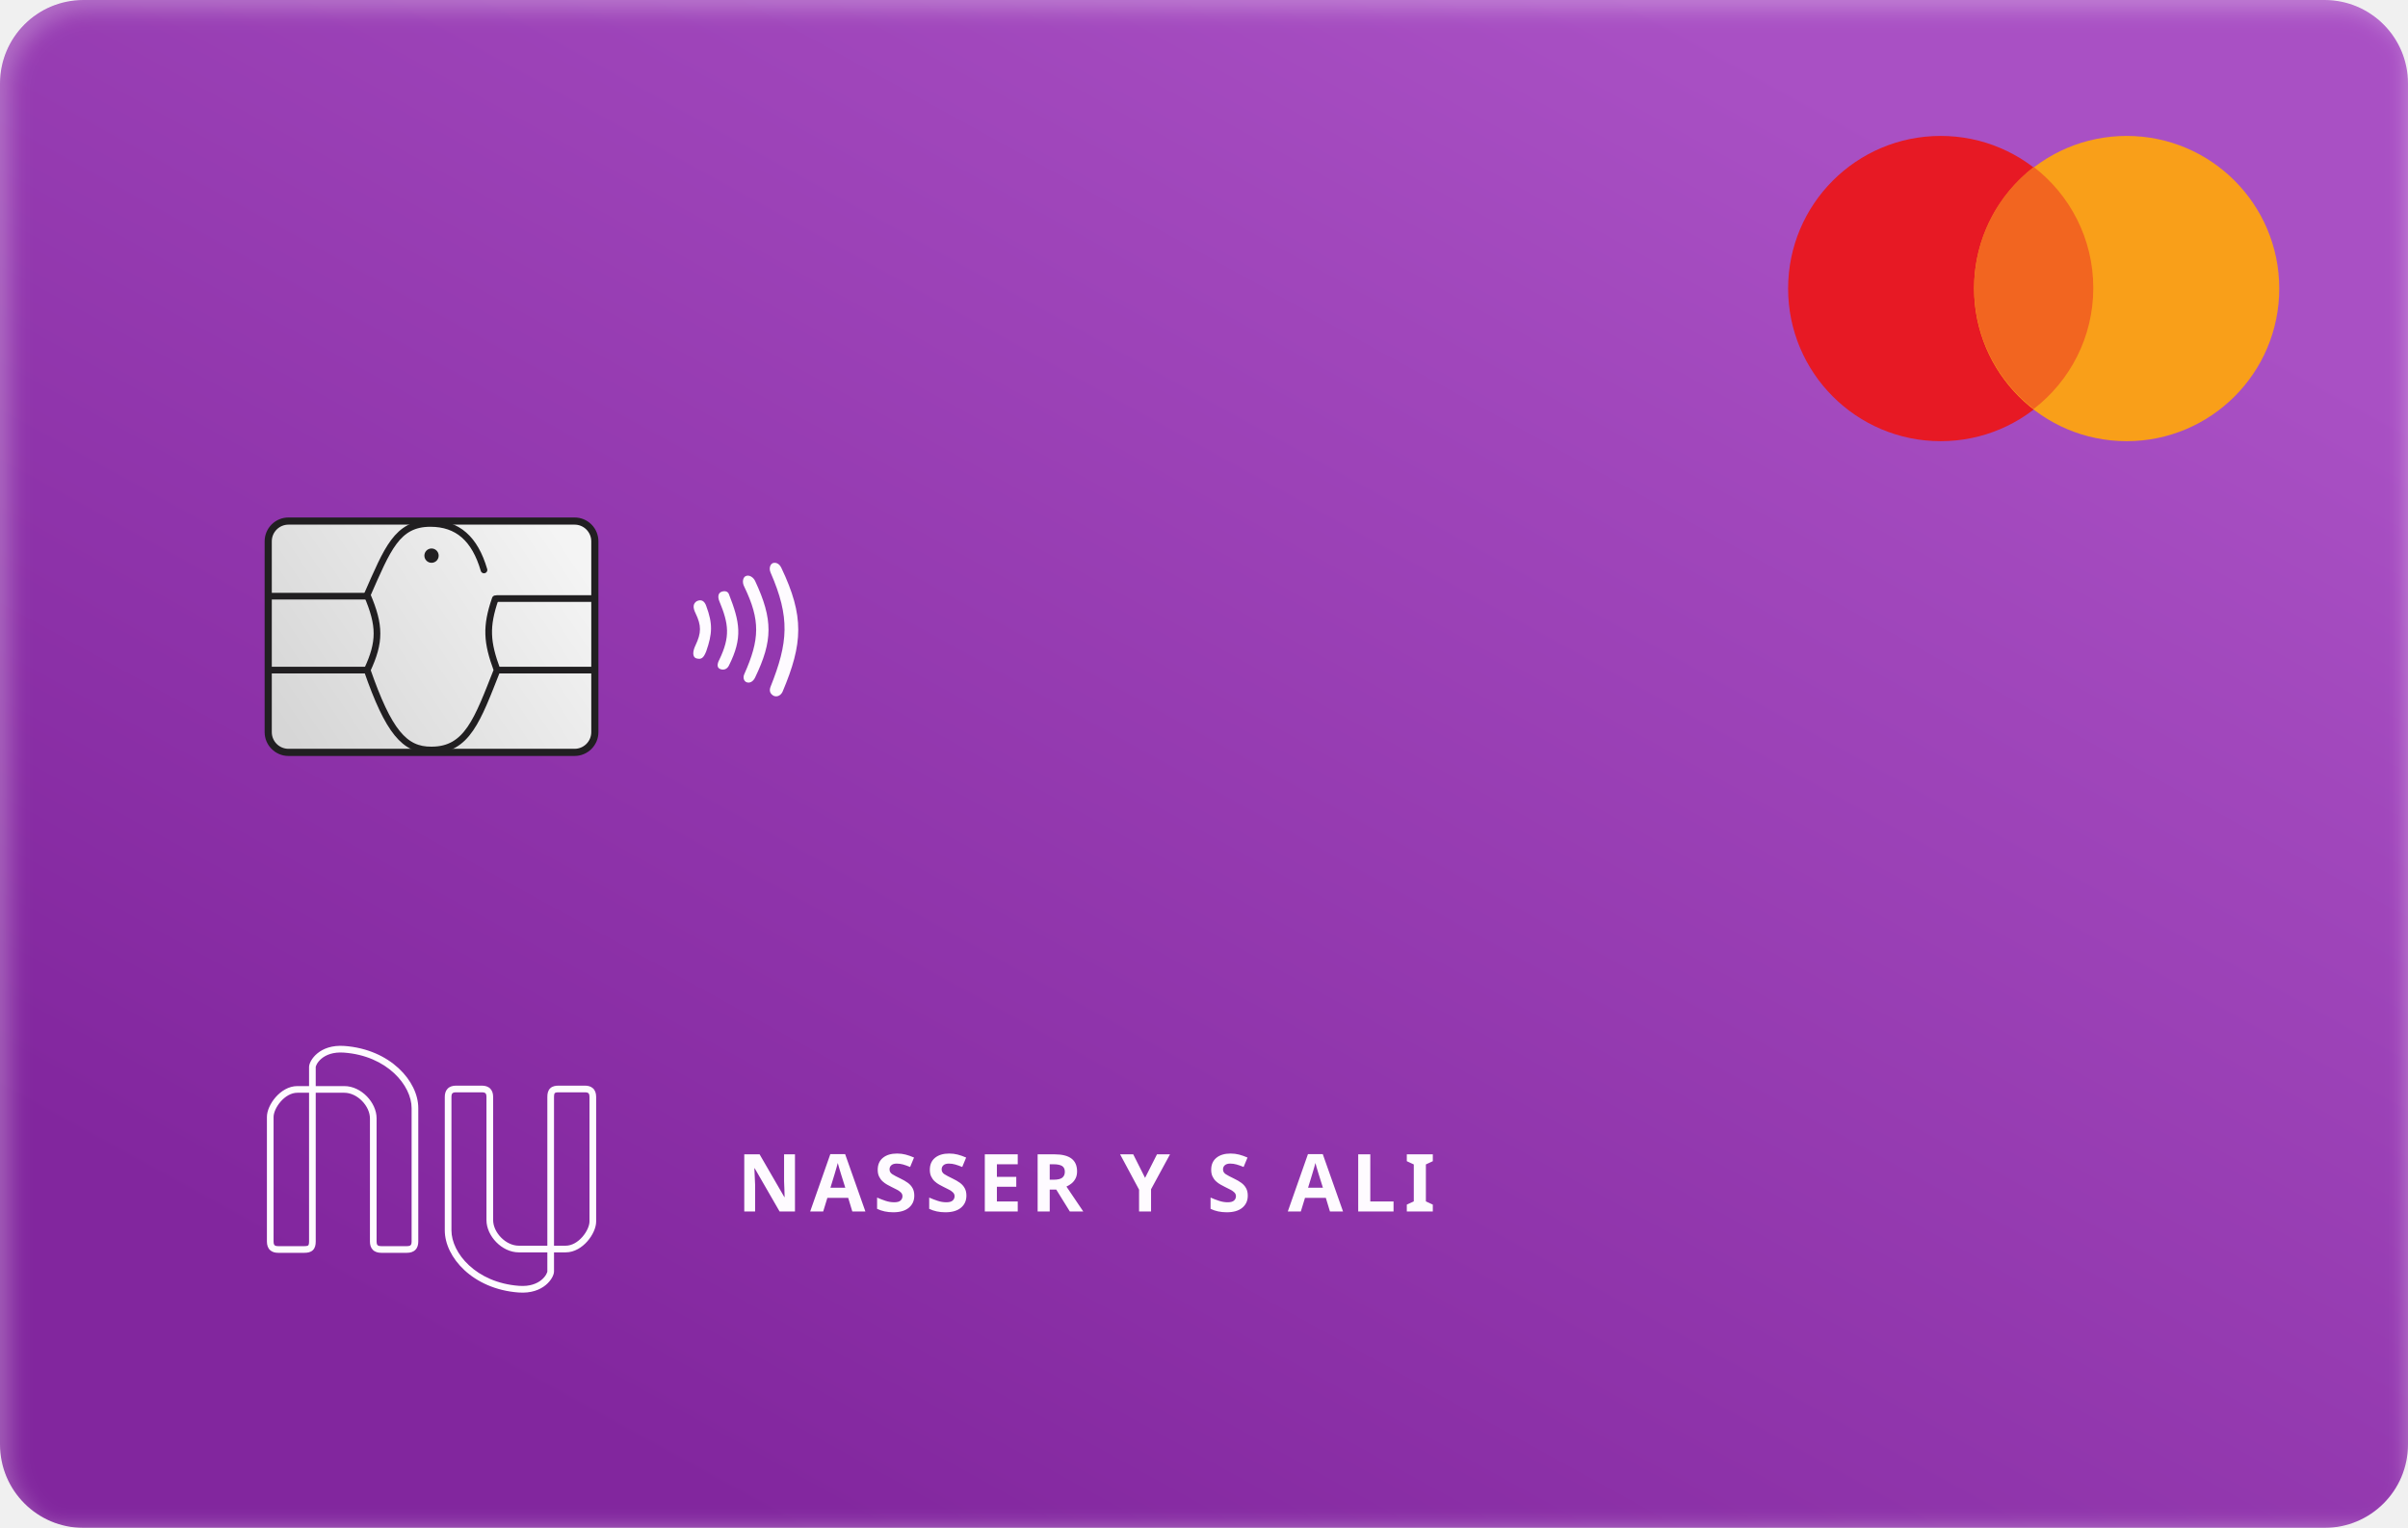
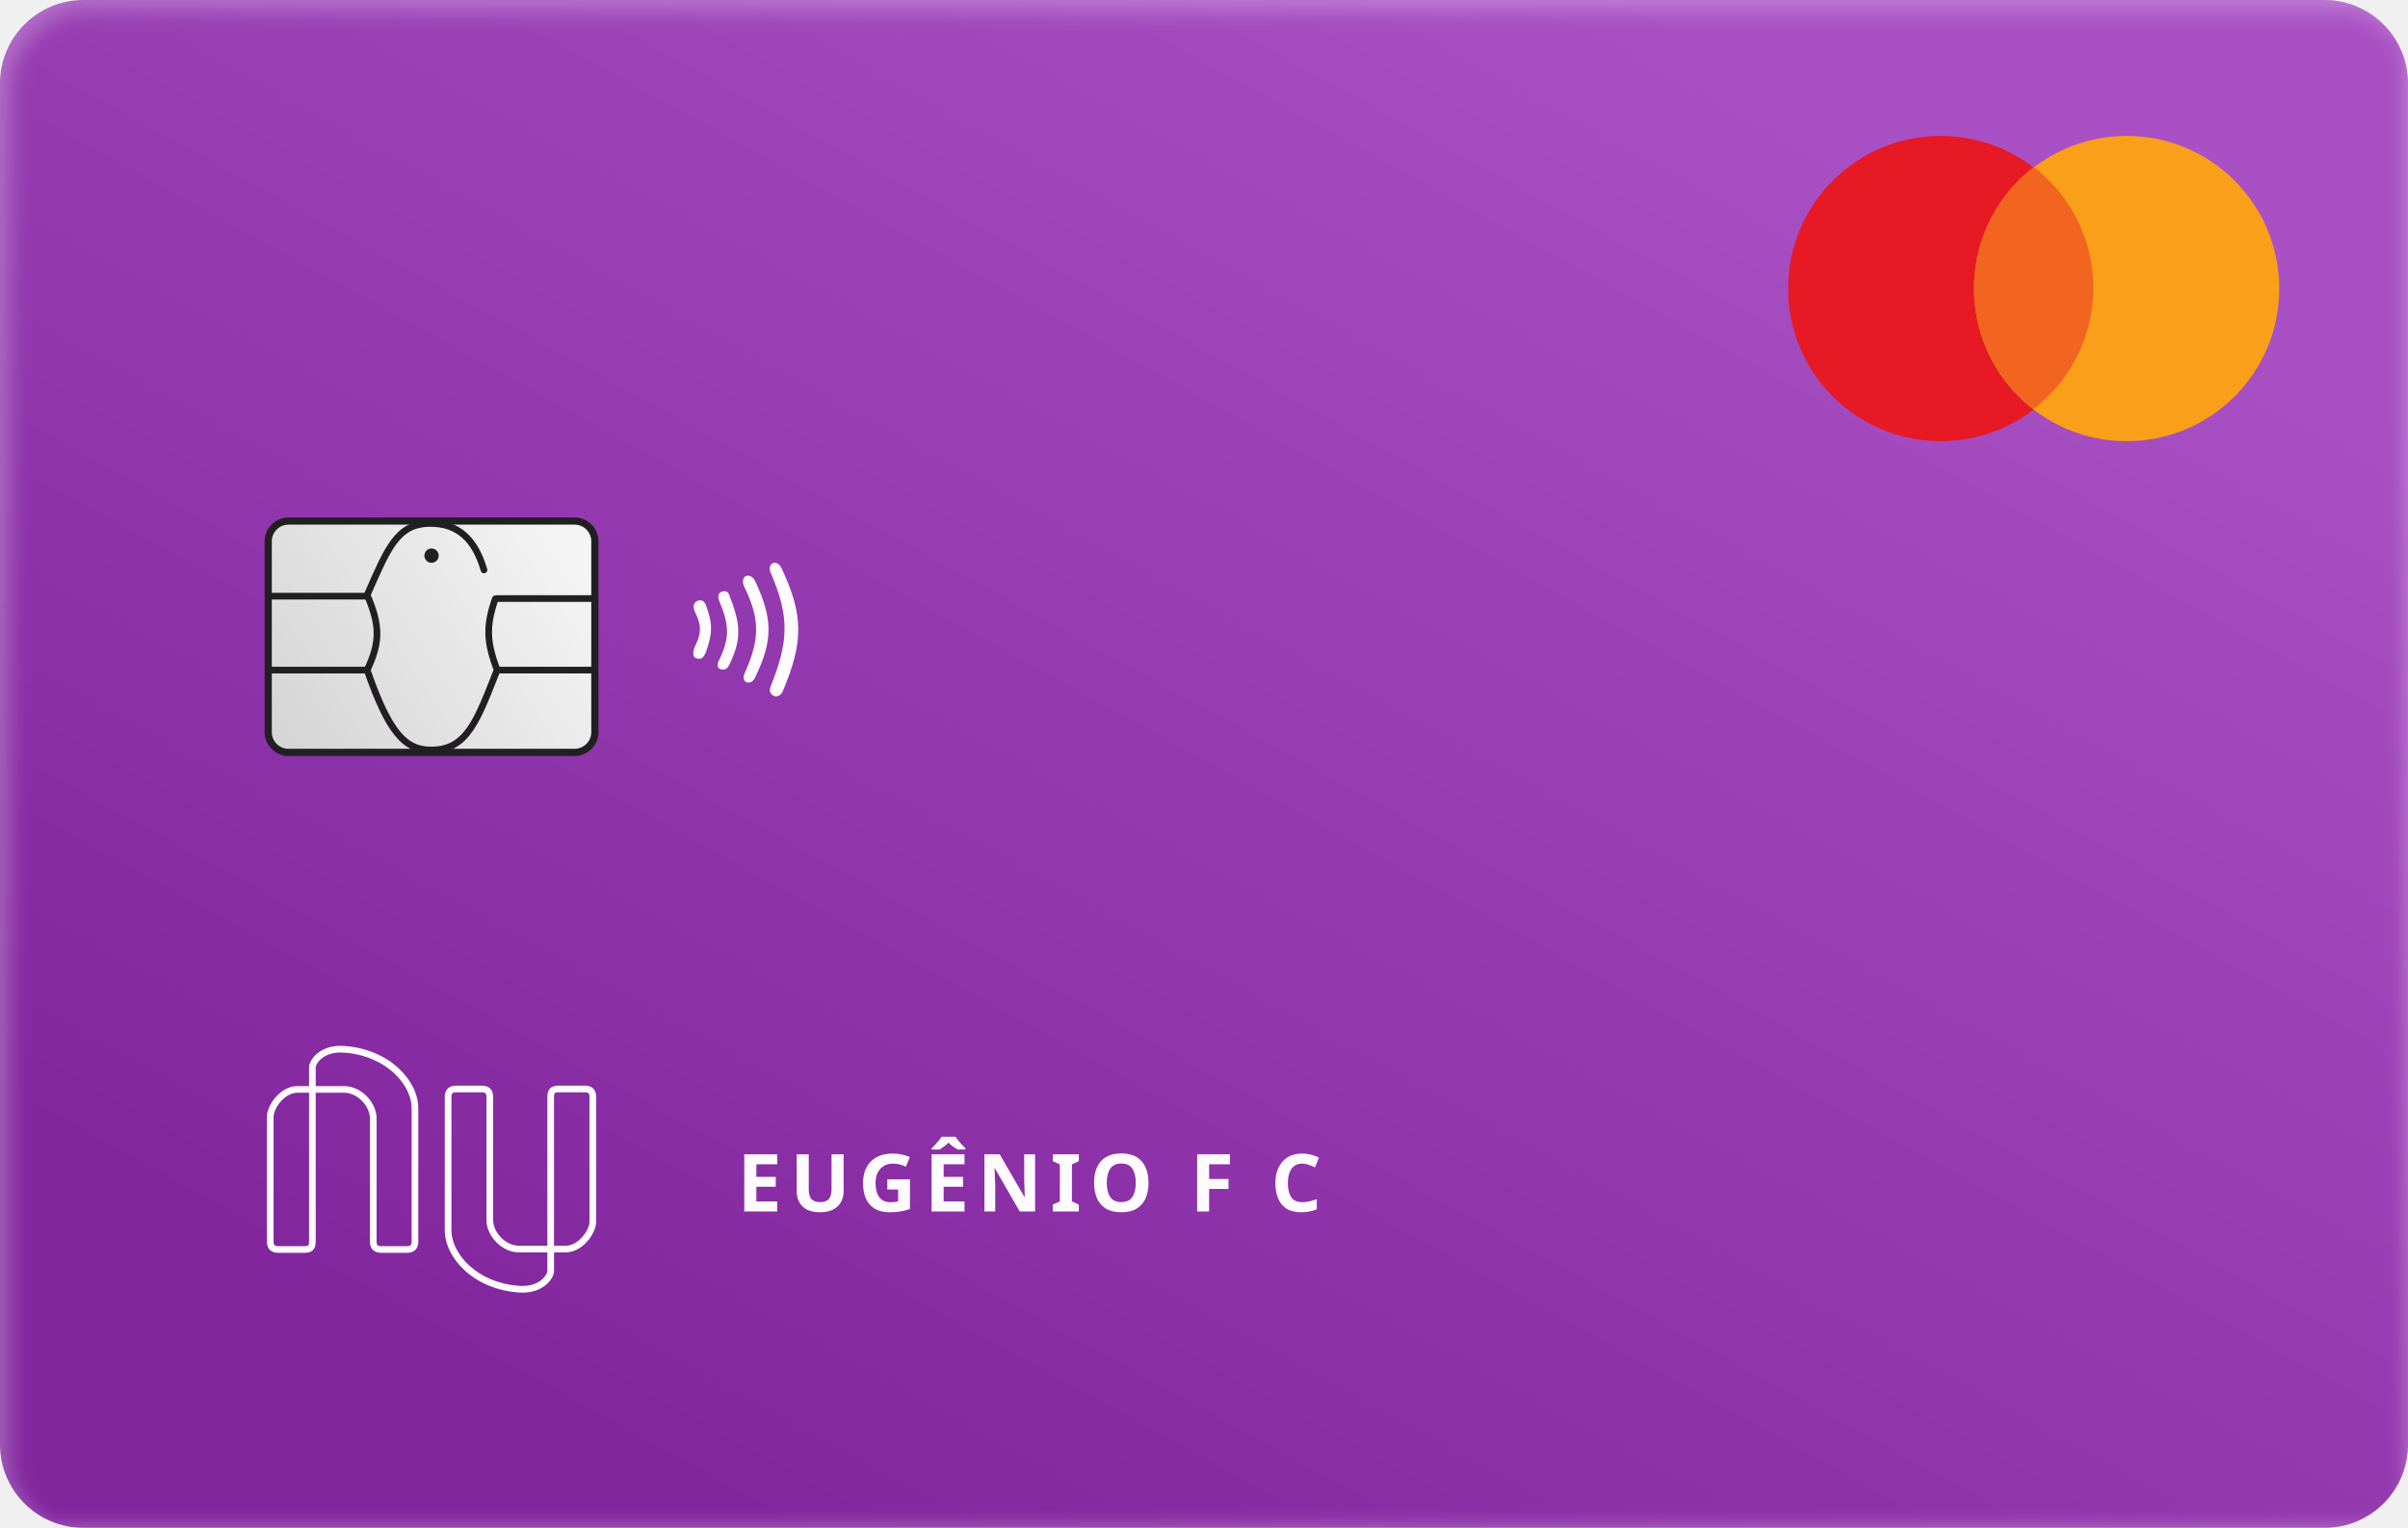
<svg xmlns="http://www.w3.org/2000/svg" width="722" height="458" viewBox="0 0 722 458" fill="none">
  <g clip-path="url(#clip0_609_104)">
    <g filter="url(#filter0_i_609_104)">
      <rect width="722" height="458" rx="25" fill="url(#paint0_linear_609_104)" />
    </g>
    <text fill="#FEFBFF" xml:space="preserve" style="white-space: pre" font-family="Sora" font-size="24" font-weight="600" letter-spacing="0.1em">
-       <tspan x="221" y="363.16">NASSER Y S ALI</tspan>
+       <tspan x="221" y="363.16">EUGÊNIO F C</tspan>
    </text>
    <path fill-rule="evenodd" clip-rule="evenodd" d="M94.665 319.851C94.665 319.852 94.666 319.826 94.677 319.771C94.687 319.717 94.705 319.646 94.735 319.559C94.793 319.385 94.89 319.165 95.033 318.917C95.32 318.421 95.776 317.841 96.434 317.301C97.733 316.235 99.864 315.292 103.14 315.533C116.1 316.484 123.415 325.41 123.415 332.161V372.168C123.415 372.805 123.268 373.099 123.132 373.241C123.004 373.375 122.718 373.546 122.028 373.546H114.306C113.616 373.546 113.33 373.375 113.202 373.241C113.066 373.1 112.919 372.805 112.919 372.168V335.238C112.919 332.828 111.735 330.421 109.988 328.634C108.238 326.842 105.817 325.566 103.213 325.566H94.665V319.851ZM103.213 327.566H94.665V372.168C94.665 373.162 94.482 374.108 93.793 374.763C93.116 375.407 92.181 375.546 91.278 375.546H83.415C82.608 375.546 81.723 375.389 81.038 374.792C80.326 374.171 80.028 373.251 80.028 372.168V334.819C80.028 332.956 81.092 330.668 82.663 328.878C84.248 327.074 86.535 325.566 89.171 325.566H92.665V319.851C92.665 319.284 92.917 318.582 93.302 317.917C93.706 317.217 94.317 316.45 95.166 315.754C96.882 314.347 99.525 313.262 103.287 313.538C117.005 314.545 125.415 324.098 125.415 332.161V372.168C125.415 373.069 125.212 373.963 124.575 374.626C123.931 375.297 123.024 375.546 122.028 375.546H114.306C113.311 375.546 112.403 375.297 111.759 374.626C111.123 373.963 110.919 373.069 110.919 372.168V335.238C110.919 333.463 110.026 331.534 108.558 330.031C107.093 328.532 105.161 327.566 103.213 327.566ZM89.171 327.566H92.665V372.168C92.665 372.991 92.498 373.235 92.415 373.314C92.32 373.404 92.06 373.546 91.278 373.546H83.415C82.818 373.546 82.51 373.422 82.352 373.285C82.223 373.171 82.028 372.902 82.028 372.168V334.819C82.028 333.604 82.79 331.766 84.166 330.198C85.53 328.645 87.314 327.566 89.171 327.566ZM164.111 381.128C164.111 381.13 164.11 381.156 164.1 381.209C164.089 381.262 164.071 381.333 164.042 381.42C163.983 381.595 163.886 381.814 163.743 382.063C163.457 382.559 163.001 383.139 162.342 383.679C161.043 384.744 158.913 385.687 155.636 385.447C142.676 384.495 135.361 375.569 135.361 368.819V328.812C135.361 328.175 135.508 327.88 135.644 327.739C135.772 327.605 136.058 327.434 136.748 327.434H144.471C145.16 327.434 145.446 327.605 145.575 327.739C145.71 327.88 145.858 328.175 145.858 328.812V365.741C145.858 368.151 147.042 370.559 148.788 372.346C150.539 374.137 152.96 375.414 155.563 375.414H164.111V381.128V381.128ZM155.563 373.414H164.111V328.812C164.111 327.817 164.295 326.872 164.984 326.216C165.661 325.572 166.595 325.434 167.498 325.434H175.361C176.168 325.434 177.053 325.59 177.738 326.187C178.451 326.808 178.748 327.728 178.748 328.812V366.161C178.748 368.023 177.684 370.312 176.113 372.101C174.528 373.906 172.241 375.414 169.605 375.414H166.111V381.128C166.111 381.695 165.859 382.397 165.475 383.063C165.071 383.762 164.459 384.529 163.611 385.225C161.895 386.632 159.252 387.718 155.49 387.441C141.772 386.434 133.361 376.882 133.361 368.819V328.812C133.361 327.91 133.565 327.016 134.201 326.353C134.845 325.683 135.753 325.434 136.748 325.434H144.471C145.466 325.434 146.373 325.683 147.017 326.353C147.654 327.016 147.858 327.91 147.858 328.812V365.741C147.858 367.516 148.75 369.445 150.219 370.948C151.683 372.447 153.615 373.414 155.563 373.414ZM169.605 373.414H166.111V328.812C166.111 327.988 166.279 327.745 166.362 327.666C166.457 327.575 166.716 327.434 167.498 327.434H175.361C175.958 327.434 176.267 327.558 176.424 327.695C176.554 327.808 176.748 328.077 176.748 328.812V366.161C176.748 367.376 175.987 369.214 174.61 370.782C173.247 372.334 171.462 373.414 169.605 373.414Z" fill="#FEFBFF" />
    <circle cx="581.889" cy="86.497" r="45.751" fill="#E71924" />
    <circle cx="637.647" cy="86.497" r="45.751" fill="#F99F19" />
    <path fill-rule="evenodd" clip-rule="evenodd" d="M609.768 122.595C620.636 114.23 627.64 101.092 627.64 86.317C627.64 71.543 620.636 58.404 609.768 50.04C598.9 58.404 591.897 71.543 591.897 86.317C591.897 101.092 598.9 114.23 609.768 122.595Z" fill="#F26520" />
    <rect x="80.421" y="156.195" width="97.935" height="69.341" rx="6.076" fill="url(#paint1_linear_609_104)" stroke="#211F21" stroke-width="2.145" />
    <path d="M80.778 178.713H110.087" stroke="#211F21" stroke-width="2" stroke-linecap="round" />
    <path d="M80.778 200.873H109.445" stroke="#211F21" stroke-width="2" stroke-linecap="round" />
    <path d="M149.404 200.873H177.998" stroke="#211F21" stroke-width="2" stroke-linecap="round" />
    <path d="M148.975 179.428H177.998" stroke="#211F21" stroke-width="2" stroke-linecap="round" />
    <circle cx="129.388" cy="166.561" r="2.145" fill="#211F21" />
    <path d="M231.053 205.824C236.325 192.59 236.926 185.119 231.053 171.645C230.43 170.215 231.053 169.024 231.768 168.786C232.483 168.547 233.589 168.786 234.27 170.215C241.188 184.73 240.767 192.87 234.627 207.387C233.912 208.817 232.575 208.998 231.768 208.46C230.824 207.831 230.608 206.941 231.053 205.824Z" fill="#FEFBFF" />
    <path d="M223.547 172.717C222.832 173.075 222.375 174.43 223.19 175.934C227.999 185.94 227.801 191.662 223.19 202.026C222.686 203.071 222.998 204.226 223.905 204.528C224.977 204.886 225.913 204.125 226.406 203.098C231.701 192.084 231.84 185.756 226.406 174.147C225.905 173.075 224.619 172.181 223.547 172.717Z" fill="#FEFBFF" />
    <path d="M216.399 177.364C215.326 177.721 215.136 178.908 215.684 180.223C218.53 187.063 218.979 190.898 215.684 197.737C215.041 198.929 214.83 200.193 216.041 200.596C217.252 201 218.126 200.363 218.543 199.524C222.766 191.149 221.82 186.454 218.543 178.079C218.263 177.364 217.471 177.006 216.399 177.364Z" fill="#FEFBFF" />
    <path d="M208.893 180.223C207.82 180.938 207.668 182.022 208.535 183.797C210.344 187.564 210.303 189.68 208.535 193.448C207.713 195.11 207.463 197.022 208.893 197.38C210.322 197.737 210.957 197.229 211.752 195.235C213.578 189.987 213.756 187.02 211.752 181.653C211.291 180.261 210.322 179.508 208.893 180.223Z" fill="#FEFBFF" />
    <path d="M145.115 170.849C142.372 161.508 137.251 156.91 129.03 156.91C119.023 156.91 116.194 164.53 110.087 178.355C113.998 187.507 114.039 192.437 110.087 200.873C116.494 219.254 121.24 224.915 129.388 224.821C140.111 224.821 143.163 215.733 149.046 200.873C145.952 192.497 145.622 187.875 148.5 179.5" stroke="#211F21" stroke-width="2" stroke-linecap="round" />
  </g>
  <defs>
    <filter id="filter0_i_609_104" x="0" y="0" width="725" height="461" filterUnits="userSpaceOnUse" color-interpolation-filters="sRGB">
      <feFlood flood-opacity="0" result="BackgroundImageFix" />
      <feBlend mode="normal" in="SourceGraphic" in2="BackgroundImageFix" result="shape" />
      <feColorMatrix in="SourceAlpha" type="matrix" values="0 0 0 0 0 0 0 0 0 0 0 0 0 0 0 0 0 0 127 0" result="hardAlpha" />
      <feOffset dx="3" dy="3" />
      <feGaussianBlur stdDeviation="3" />
      <feComposite in2="hardAlpha" operator="arithmetic" k2="-1" k3="1" />
      <feColorMatrix type="matrix" values="0 0 0 0 1 0 0 0 0 1 0 0 0 0 1 0 0 0 0.25 0" />
      <feBlend mode="normal" in2="shape" result="effect1_innerShadow_609_104" />
    </filter>
    <linearGradient id="paint0_linear_609_104" x1="610.09" y1="61.83" x2="354.096" y2="526.995" gradientUnits="userSpaceOnUse">
      <stop stop-color="#A950C4" />
      <stop offset="1" stop-color="#82269E" />
    </linearGradient>
    <linearGradient id="paint1_linear_609_104" x1="171" y1="165" x2="87" y2="221" gradientUnits="userSpaceOnUse">
      <stop stop-color="#F4F4F4" />
      <stop offset="1" stop-color="#D6D6D6" />
    </linearGradient>
    <clipPath id="clip0_609_104">
      <rect width="722" height="458" fill="white" />
    </clipPath>
  </defs>
</svg>
